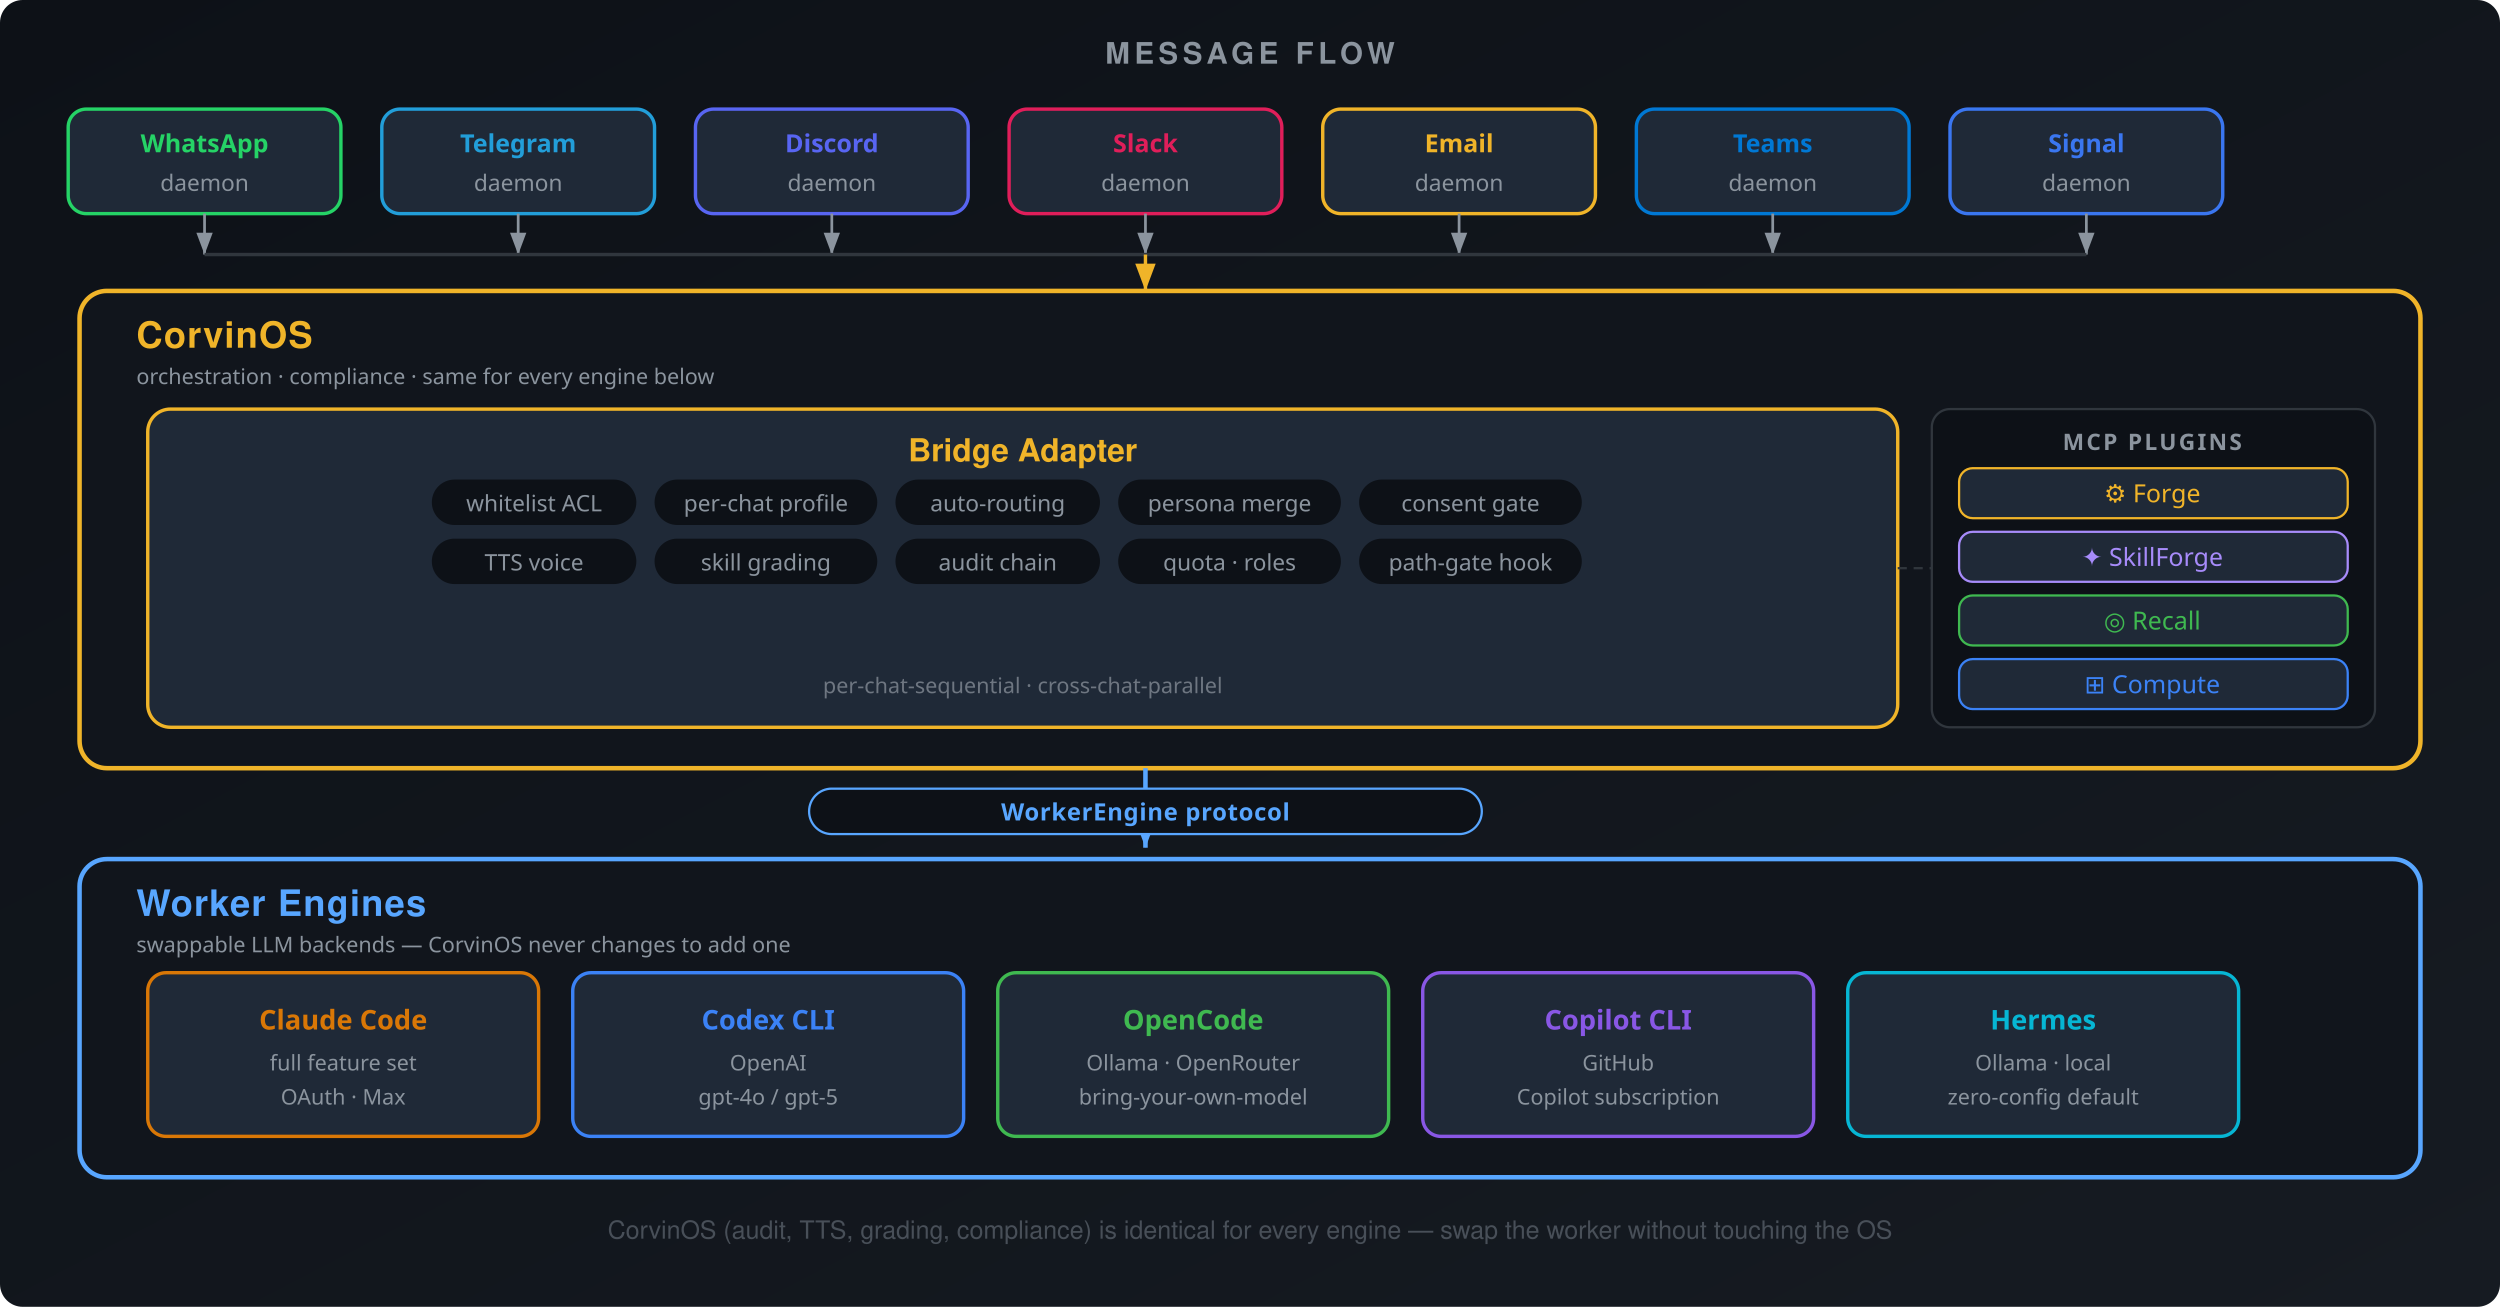
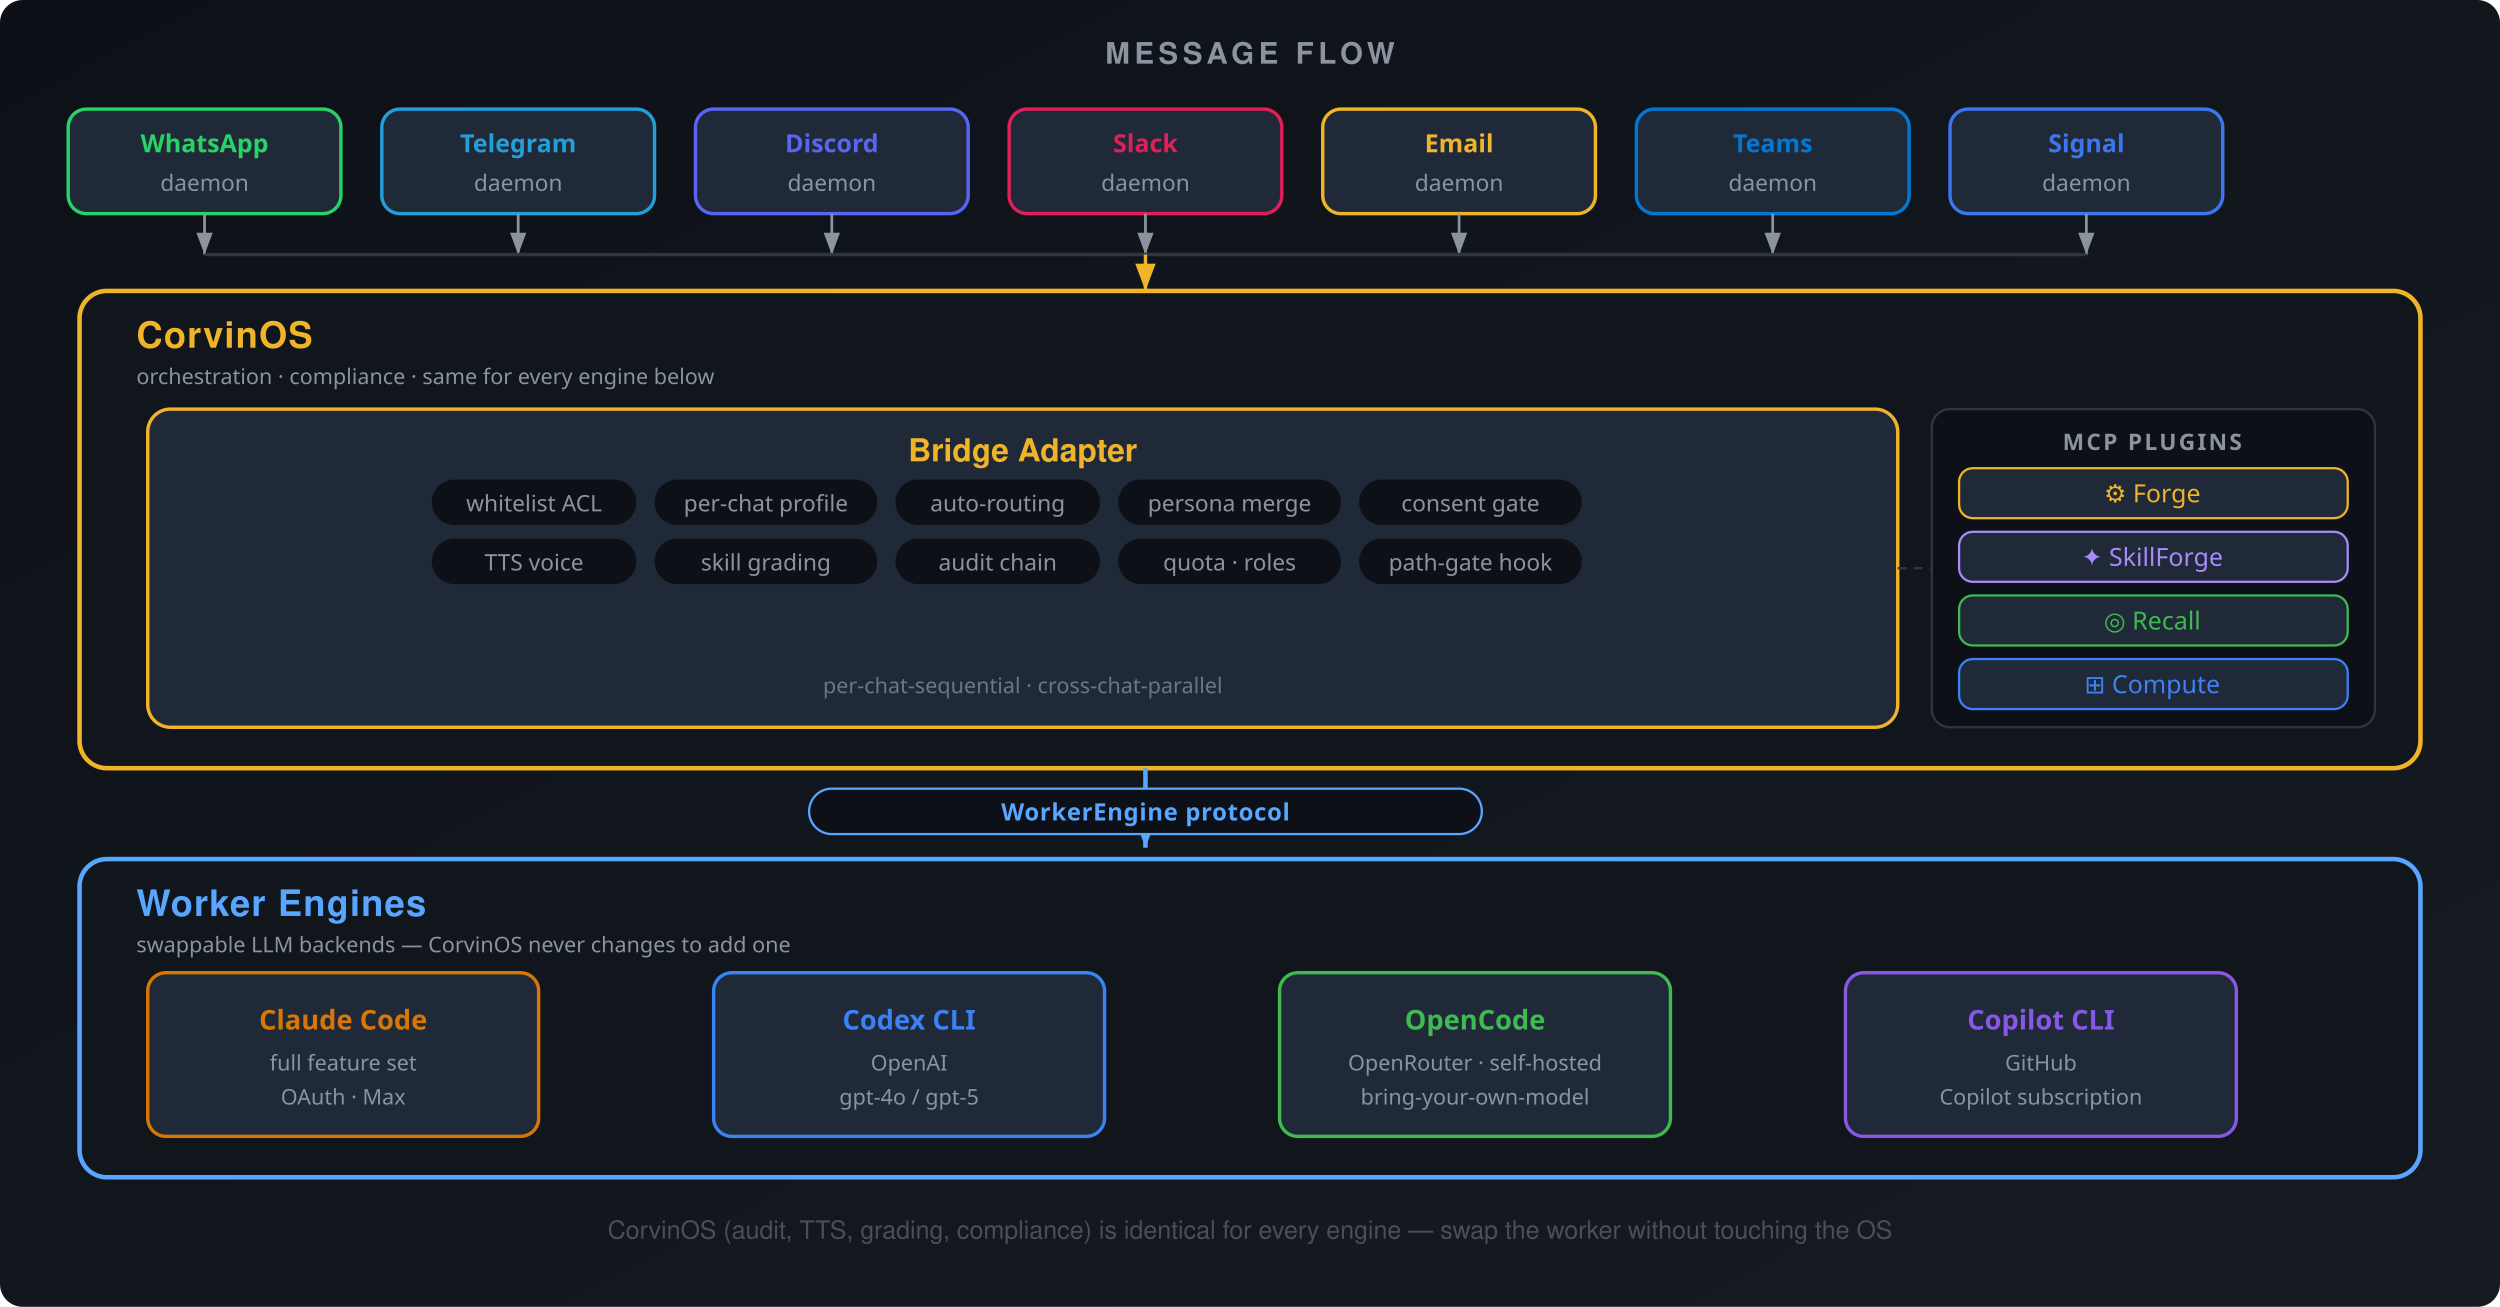
<svg xmlns="http://www.w3.org/2000/svg" width="1100" height="575" viewBox="0 0 1100 575">
  <defs>
    <linearGradient id="bg2" x1="0%" y1="0%" x2="100%" y2="100%">
      <stop offset="0%" stop-color="#0d1117" />
      <stop offset="100%" stop-color="#161b22" />
    </linearGradient>
    <marker id="arr" markerWidth="8" markerHeight="6" refX="8" refY="3" orient="auto">
      <polygon points="0 0, 8 3, 0 6" fill="#8b949e" />
    </marker>
    <marker id="arrAmber" markerWidth="8" markerHeight="6" refX="8" refY="3" orient="auto">
      <polygon points="0 0, 8 3, 0 6" fill="#f0b429" />
    </marker>
    <marker id="arrBlue" markerWidth="8" markerHeight="6" refX="8" refY="3" orient="auto">
      <polygon points="0 0, 8 3, 0 6" fill="#58a6ff" />
    </marker>
  </defs>
  <rect width="1100" height="575" rx="10" fill="url(#bg2)" />
  <text x="550" y="28" text-anchor="middle" font-family="-apple-system, BlinkMacSystemFont, 'Segoe UI', Helvetica, Arial, sans-serif" font-size="13" font-weight="600" fill="#8b949e" letter-spacing="2">MESSAGE FLOW</text>
  <rect x="30" y="48" width="120" height="46" rx="8" fill="#1f2937" stroke="#25d366" stroke-width="1.5" />
  <text x="90" y="67" text-anchor="middle" font-family="sans-serif" font-size="11" font-weight="600" fill="#25d366">WhatsApp</text>
  <text x="90" y="84" text-anchor="middle" font-family="sans-serif" font-size="10" fill="#8b949e">daemon</text>
  <rect x="168" y="48" width="120" height="46" rx="8" fill="#1f2937" stroke="#229ed9" stroke-width="1.5" />
  <text x="228" y="67" text-anchor="middle" font-family="sans-serif" font-size="11" font-weight="600" fill="#229ed9">Telegram</text>
  <text x="228" y="84" text-anchor="middle" font-family="sans-serif" font-size="10" fill="#8b949e">daemon</text>
  <rect x="306" y="48" width="120" height="46" rx="8" fill="#1f2937" stroke="#5865f2" stroke-width="1.5" />
  <text x="366" y="67" text-anchor="middle" font-family="sans-serif" font-size="11" font-weight="600" fill="#5865f2">Discord</text>
  <text x="366" y="84" text-anchor="middle" font-family="sans-serif" font-size="10" fill="#8b949e">daemon</text>
  <rect x="444" y="48" width="120" height="46" rx="8" fill="#1f2937" stroke="#e01e5a" stroke-width="1.5" />
  <text x="504" y="67" text-anchor="middle" font-family="sans-serif" font-size="11" font-weight="600" fill="#e01e5a">Slack</text>
  <text x="504" y="84" text-anchor="middle" font-family="sans-serif" font-size="10" fill="#8b949e">daemon</text>
  <rect x="582" y="48" width="120" height="46" rx="8" fill="#1f2937" stroke="#f0b429" stroke-width="1.5" />
  <text x="642" y="67" text-anchor="middle" font-family="sans-serif" font-size="11" font-weight="600" fill="#f0b429">Email</text>
  <text x="642" y="84" text-anchor="middle" font-family="sans-serif" font-size="10" fill="#8b949e">daemon</text>
  <rect x="720" y="48" width="120" height="46" rx="8" fill="#1f2937" stroke="#0078d4" stroke-width="1.5" />
  <text x="780" y="67" text-anchor="middle" font-family="sans-serif" font-size="11" font-weight="600" fill="#0078d4">Teams</text>
  <text x="780" y="84" text-anchor="middle" font-family="sans-serif" font-size="10" fill="#8b949e">daemon</text>
  <rect x="858" y="48" width="120" height="46" rx="8" fill="#1f2937" stroke="#3a76f0" stroke-width="1.5" />
  <text x="918" y="67" text-anchor="middle" font-family="sans-serif" font-size="11" font-weight="600" fill="#3a76f0">Signal</text>
  <text x="918" y="84" text-anchor="middle" font-family="sans-serif" font-size="10" fill="#8b949e">daemon</text>
  <line x1="90" y1="94" x2="90" y2="112" stroke="#8b949e" stroke-width="1.2" marker-end="url(#arr)" />
  <line x1="228" y1="94" x2="228" y2="112" stroke="#8b949e" stroke-width="1.2" marker-end="url(#arr)" />
  <line x1="366" y1="94" x2="366" y2="112" stroke="#8b949e" stroke-width="1.2" marker-end="url(#arr)" />
  <line x1="504" y1="94" x2="504" y2="112" stroke="#8b949e" stroke-width="1.2" marker-end="url(#arr)" />
  <line x1="642" y1="94" x2="642" y2="112" stroke="#8b949e" stroke-width="1.2" marker-end="url(#arr)" />
  <line x1="780" y1="94" x2="780" y2="112" stroke="#8b949e" stroke-width="1.2" marker-end="url(#arr)" />
  <line x1="918" y1="94" x2="918" y2="112" stroke="#8b949e" stroke-width="1.2" marker-end="url(#arr)" />
  <line x1="90" y1="112" x2="918" y2="112" stroke="#30363d" stroke-width="1.5" />
  <line x1="504" y1="112" x2="504" y2="128" stroke="#f0b429" stroke-width="1.5" marker-end="url(#arrAmber)" />
  <rect x="35" y="128" width="1030" height="210" rx="12" fill="#11151c" stroke="#f0b429" stroke-width="2" />
  <text x="60" y="153" font-family="-apple-system, BlinkMacSystemFont, 'Segoe UI', Helvetica, Arial, sans-serif" font-size="16" font-weight="800" letter-spacing="0.5" fill="#f0b429">CorvinOS</text>
  <text x="60" y="169" font-family="sans-serif" font-size="9.5" fill="#8b949e">orchestration · compliance · same for every engine below</text>
  <rect x="65" y="180" width="770" height="140" rx="10" fill="#1f2937" stroke="#f0b429" stroke-width="1.5" />
  <text x="450" y="203" text-anchor="middle" font-family="-apple-system, BlinkMacSystemFont, 'Segoe UI', Helvetica, Arial, sans-serif" font-size="14" font-weight="700" fill="#f0b429">Bridge Adapter</text>
  <rect x="190" y="211" width="90" height="20" rx="10" fill="#0d1117" />
  <text x="235" y="225" text-anchor="middle" font-family="sans-serif" font-size="10" fill="#8b949e">whitelist ACL</text>
  <rect x="288" y="211" width="98" height="20" rx="10" fill="#0d1117" />
  <text x="337" y="225" text-anchor="middle" font-family="sans-serif" font-size="10" fill="#8b949e">per-chat profile</text>
  <rect x="394" y="211" width="90" height="20" rx="10" fill="#0d1117" />
  <text x="439" y="225" text-anchor="middle" font-family="sans-serif" font-size="10" fill="#8b949e">auto-routing</text>
  <rect x="492" y="211" width="98" height="20" rx="10" fill="#0d1117" />
  <text x="541" y="225" text-anchor="middle" font-family="sans-serif" font-size="10" fill="#8b949e">persona merge</text>
  <rect x="598" y="211" width="98" height="20" rx="10" fill="#0d1117" />
  <text x="647" y="225" text-anchor="middle" font-family="sans-serif" font-size="10" fill="#8b949e">consent gate</text>
  <rect x="190" y="237" width="90" height="20" rx="10" fill="#0d1117" />
  <text x="235" y="251" text-anchor="middle" font-family="sans-serif" font-size="10" fill="#8b949e">TTS voice</text>
  <rect x="288" y="237" width="98" height="20" rx="10" fill="#0d1117" />
  <text x="337" y="251" text-anchor="middle" font-family="sans-serif" font-size="10" fill="#8b949e">skill grading</text>
  <rect x="394" y="237" width="90" height="20" rx="10" fill="#0d1117" />
  <text x="439" y="251" text-anchor="middle" font-family="sans-serif" font-size="10" fill="#8b949e">audit chain</text>
  <rect x="492" y="237" width="98" height="20" rx="10" fill="#0d1117" />
  <text x="541" y="251" text-anchor="middle" font-family="sans-serif" font-size="10" fill="#8b949e">quota · roles</text>
  <rect x="598" y="237" width="98" height="20" rx="10" fill="#0d1117" />
  <text x="647" y="251" text-anchor="middle" font-family="sans-serif" font-size="10" fill="#8b949e">path-gate hook</text>
  <text x="450" y="305" text-anchor="middle" font-family="sans-serif" font-size="9.5" fill="#6e7681">per-chat-sequential · cross-chat-parallel</text>
  <rect x="850" y="180" width="195" height="140" rx="8" fill="#0d1117" stroke="#30363d" stroke-width="1" />
  <text x="947" y="198" text-anchor="middle" font-family="sans-serif" font-size="10" font-weight="700" fill="#8b949e" letter-spacing="1">MCP PLUGINS</text>
  <rect x="862" y="206" width="171" height="22" rx="6" fill="#1f2937" stroke="#f0b429" stroke-width="1" />
  <text x="947" y="221" text-anchor="middle" font-family="sans-serif" font-size="11" fill="#f0b429">⚙ Forge</text>
  <rect x="862" y="234" width="171" height="22" rx="6" fill="#1f2937" stroke="#a78bfa" stroke-width="1" />
  <text x="947" y="249" text-anchor="middle" font-family="sans-serif" font-size="11" fill="#a78bfa">✦ SkillForge</text>
  <rect x="862" y="262" width="171" height="22" rx="6" fill="#1f2937" stroke="#3fb950" stroke-width="1" />
  <text x="947" y="277" text-anchor="middle" font-family="sans-serif" font-size="11" fill="#3fb950">◎ Recall</text>
  <rect x="862" y="290" width="171" height="22" rx="6" fill="#1f2937" stroke="#3b82f6" stroke-width="1" />
  <text x="947" y="305" text-anchor="middle" font-family="sans-serif" font-size="11" fill="#3b82f6">⊞ Compute</text>
  <line x1="835" y1="250" x2="850" y2="250" stroke="#30363d" stroke-width="1" stroke-dasharray="4,3" />
  <line x1="504" y1="338" x2="504" y2="373" stroke="#58a6ff" stroke-width="2" marker-end="url(#arrBlue)" />
  <rect x="356" y="347" width="296" height="20" rx="10" fill="#0d1117" stroke="#58a6ff" stroke-width="1" />
  <text x="504" y="361" text-anchor="middle" font-family="sans-serif" font-size="10.5" font-weight="700" fill="#58a6ff" letter-spacing="0.3">WorkerEngine protocol</text>
  <rect x="35" y="378" width="1030" height="140" rx="12" fill="#11151c" stroke="#58a6ff" stroke-width="2" />
  <text x="60" y="403" font-family="-apple-system, BlinkMacSystemFont, 'Segoe UI', Helvetica, Arial, sans-serif" font-size="16" font-weight="800" letter-spacing="0.5" fill="#58a6ff">Worker Engines</text>
  <text x="60" y="419" font-family="sans-serif" font-size="9.5" fill="#8b949e">swappable LLM backends — CorvinOS never changes to add one</text>
  <rect x="65" y="428" width="172" height="72" rx="8" fill="#1f2937" stroke="#d97706" stroke-width="1.5" />
  <text x="151" y="453" text-anchor="middle" font-family="sans-serif" font-size="12" font-weight="700" fill="#d97706">Claude Code</text>
  <text x="151" y="471" text-anchor="middle" font-family="sans-serif" font-size="9.5" fill="#8b949e">full feature set</text>
  <text x="151" y="486" text-anchor="middle" font-family="sans-serif" font-size="9.5" fill="#8b949e">OAuth · Max</text>
-   <rect x="252" y="428" width="172" height="72" rx="8" fill="#1f2937" stroke="#3b82f6" stroke-width="1.5" />
-   <text x="338" y="453" text-anchor="middle" font-family="sans-serif" font-size="12" font-weight="700" fill="#3b82f6">Codex CLI</text>
-   <text x="338" y="471" text-anchor="middle" font-family="sans-serif" font-size="9.5" fill="#8b949e">OpenAI</text>
-   <text x="338" y="486" text-anchor="middle" font-family="sans-serif" font-size="9.5" fill="#8b949e">gpt-4o / gpt-5</text>
-   <rect x="439" y="428" width="172" height="72" rx="8" fill="#1f2937" stroke="#3fb950" stroke-width="1.5" />
-   <text x="525" y="453" text-anchor="middle" font-family="sans-serif" font-size="12" font-weight="700" fill="#3fb950">OpenCode</text>
-   <text x="525" y="471" text-anchor="middle" font-family="sans-serif" font-size="9.5" fill="#8b949e">Ollama · OpenRouter</text>
-   <text x="525" y="486" text-anchor="middle" font-family="sans-serif" font-size="9.5" fill="#8b949e">bring-your-own-model</text>
-   <rect x="626" y="428" width="172" height="72" rx="8" fill="#1f2937" stroke="#8957e5" stroke-width="1.5" />
-   <text x="712" y="453" text-anchor="middle" font-family="sans-serif" font-size="12" font-weight="700" fill="#8957e5">Copilot CLI</text>
-   <text x="712" y="471" text-anchor="middle" font-family="sans-serif" font-size="9.5" fill="#8b949e">GitHub</text>
-   <text x="712" y="486" text-anchor="middle" font-family="sans-serif" font-size="9.5" fill="#8b949e">Copilot subscription</text>
-   <rect x="813" y="428" width="172" height="72" rx="8" fill="#1f2937" stroke="#06b6d4" stroke-width="1.5" />
-   <text x="899" y="453" text-anchor="middle" font-family="sans-serif" font-size="12" font-weight="700" fill="#06b6d4">Hermes</text>
-   <text x="899" y="471" text-anchor="middle" font-family="sans-serif" font-size="9.5" fill="#8b949e">Ollama · local</text>
-   <text x="899" y="486" text-anchor="middle" font-family="sans-serif" font-size="9.5" fill="#8b949e">zero-config default</text>
+   <rect x="314" y="428" width="172" height="72" rx="8" fill="#1f2937" stroke="#3b82f6" stroke-width="1.5" />
+   <text x="400" y="453" text-anchor="middle" font-family="sans-serif" font-size="12" font-weight="700" fill="#3b82f6">Codex CLI</text>
+   <text x="400" y="471" text-anchor="middle" font-family="sans-serif" font-size="9.5" fill="#8b949e">OpenAI</text>
+   <text x="400" y="486" text-anchor="middle" font-family="sans-serif" font-size="9.5" fill="#8b949e">gpt-4o / gpt-5</text>
+   <rect x="563" y="428" width="172" height="72" rx="8" fill="#1f2937" stroke="#3fb950" stroke-width="1.5" />
+   <text x="649" y="453" text-anchor="middle" font-family="sans-serif" font-size="12" font-weight="700" fill="#3fb950">OpenCode</text>
+   <text x="649" y="471" text-anchor="middle" font-family="sans-serif" font-size="9.5" fill="#8b949e">OpenRouter · self-hosted</text>
+   <text x="649" y="486" text-anchor="middle" font-family="sans-serif" font-size="9.5" fill="#8b949e">bring-your-own-model</text>
+   <rect x="812" y="428" width="172" height="72" rx="8" fill="#1f2937" stroke="#8957e5" stroke-width="1.5" />
+   <text x="898" y="453" text-anchor="middle" font-family="sans-serif" font-size="12" font-weight="700" fill="#8957e5">Copilot CLI</text>
+   <text x="898" y="471" text-anchor="middle" font-family="sans-serif" font-size="9.5" fill="#8b949e">GitHub</text>
+   <text x="898" y="486" text-anchor="middle" font-family="sans-serif" font-size="9.5" fill="#8b949e">Copilot subscription</text>
  <text x="550" y="545" text-anchor="middle" font-family="-apple-system, BlinkMacSystemFont, 'Segoe UI', Helvetica, Arial, sans-serif" font-size="11" fill="#484f58">
    CorvinOS (audit, TTS, grading, compliance) is identical for every engine — swap the worker without touching the OS
  </text>
</svg>
